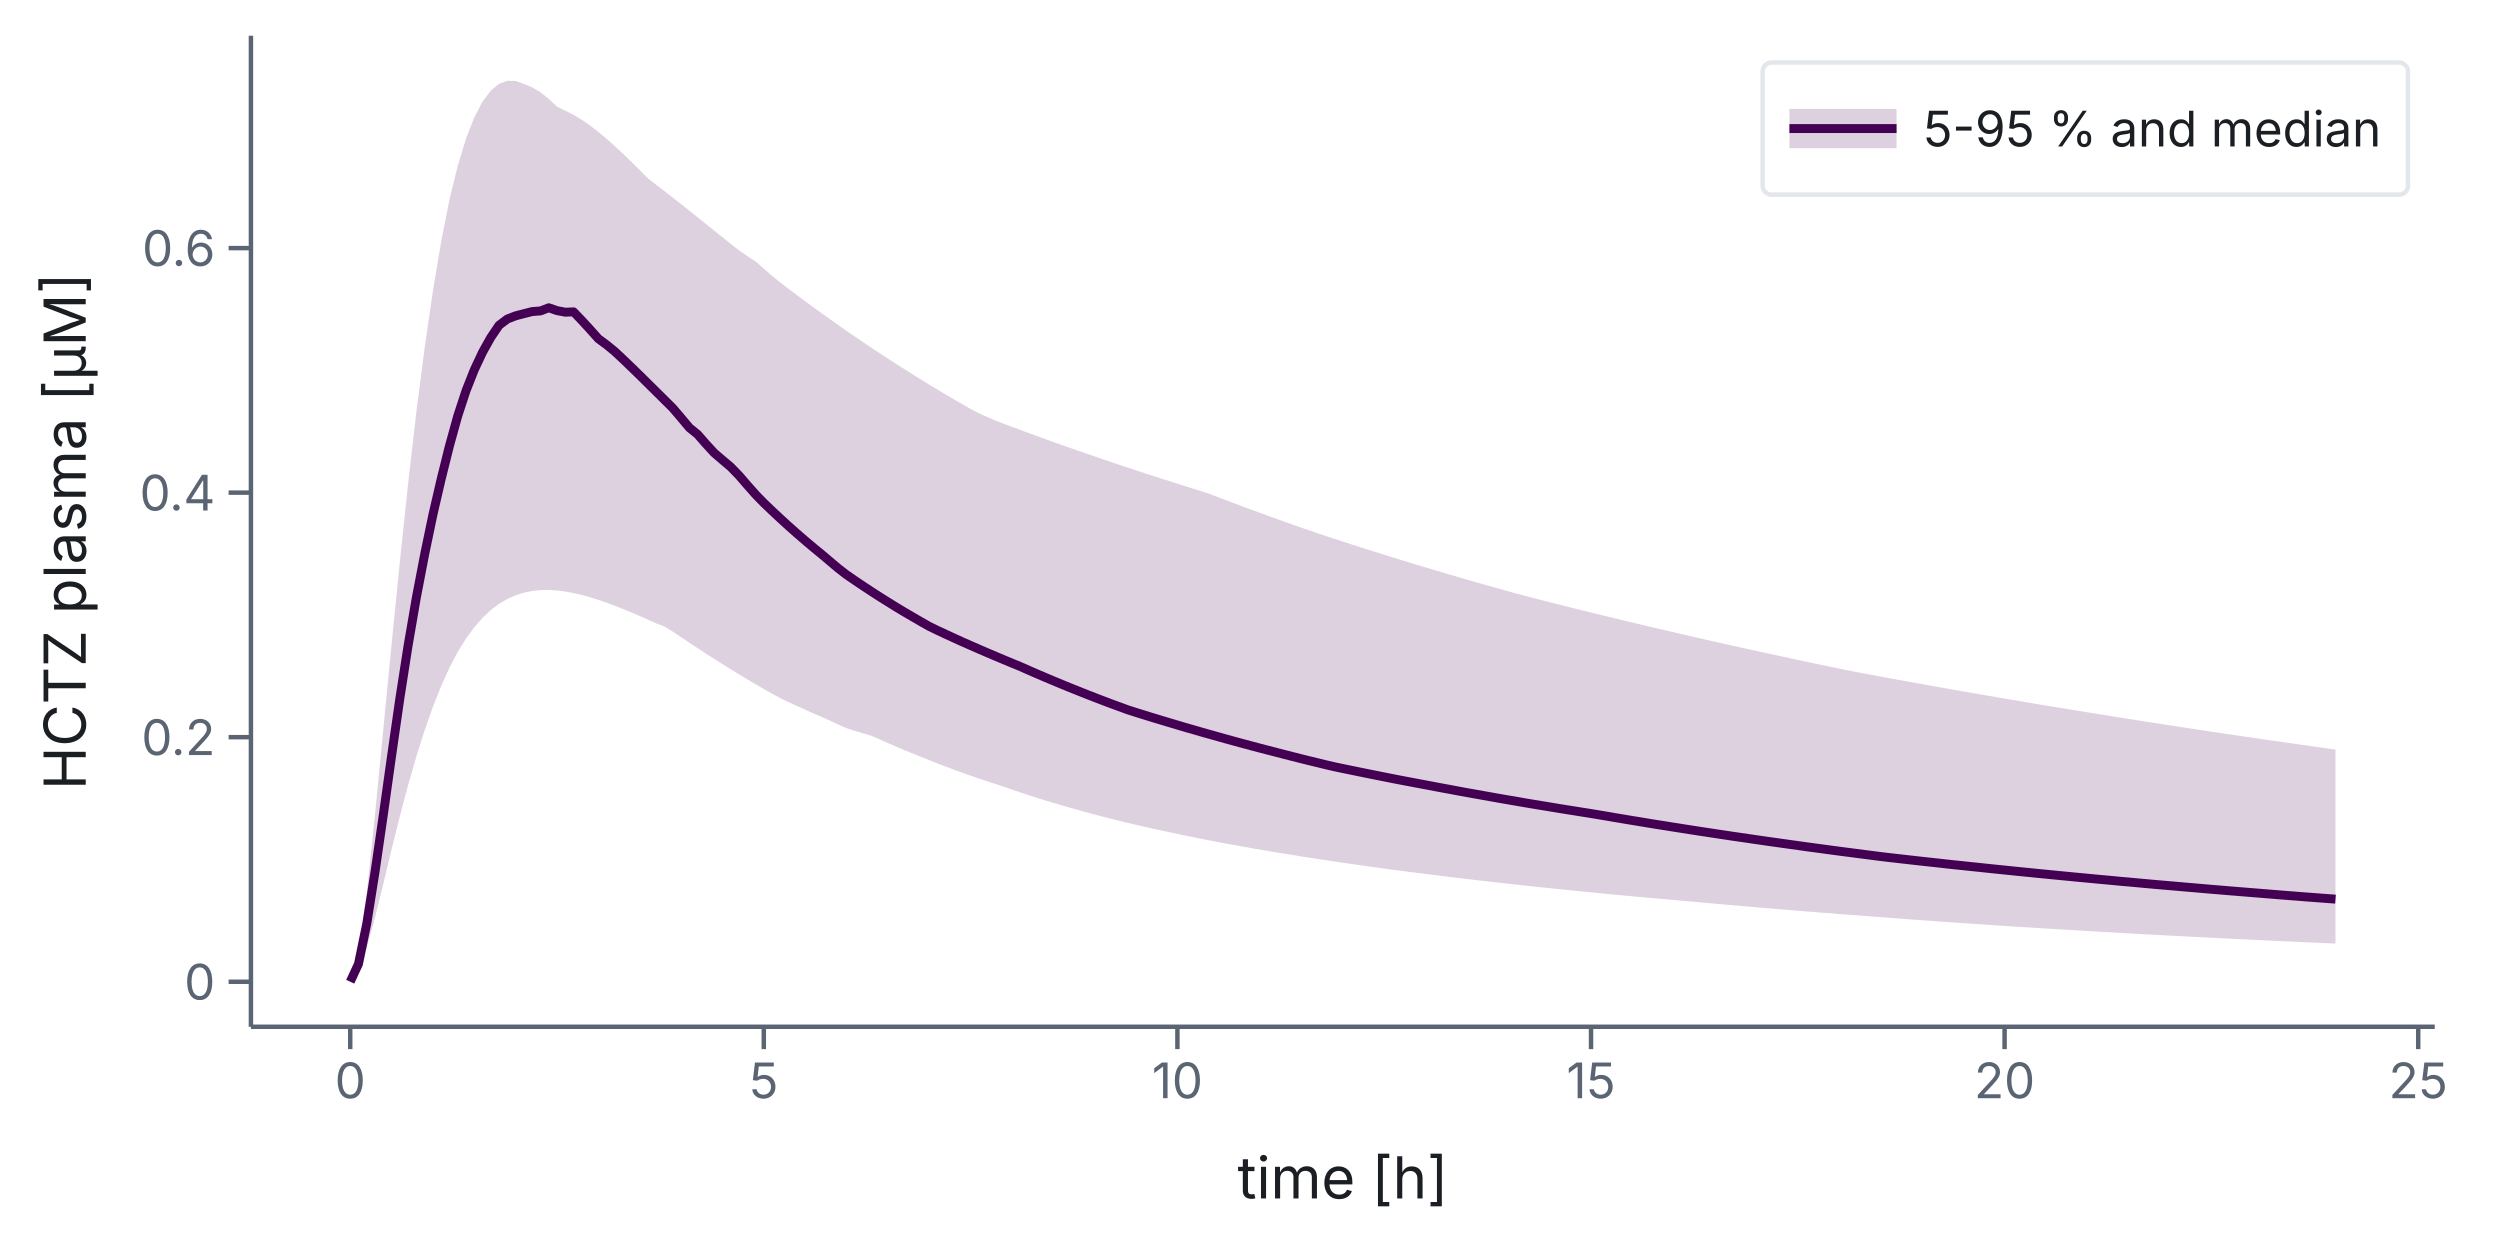
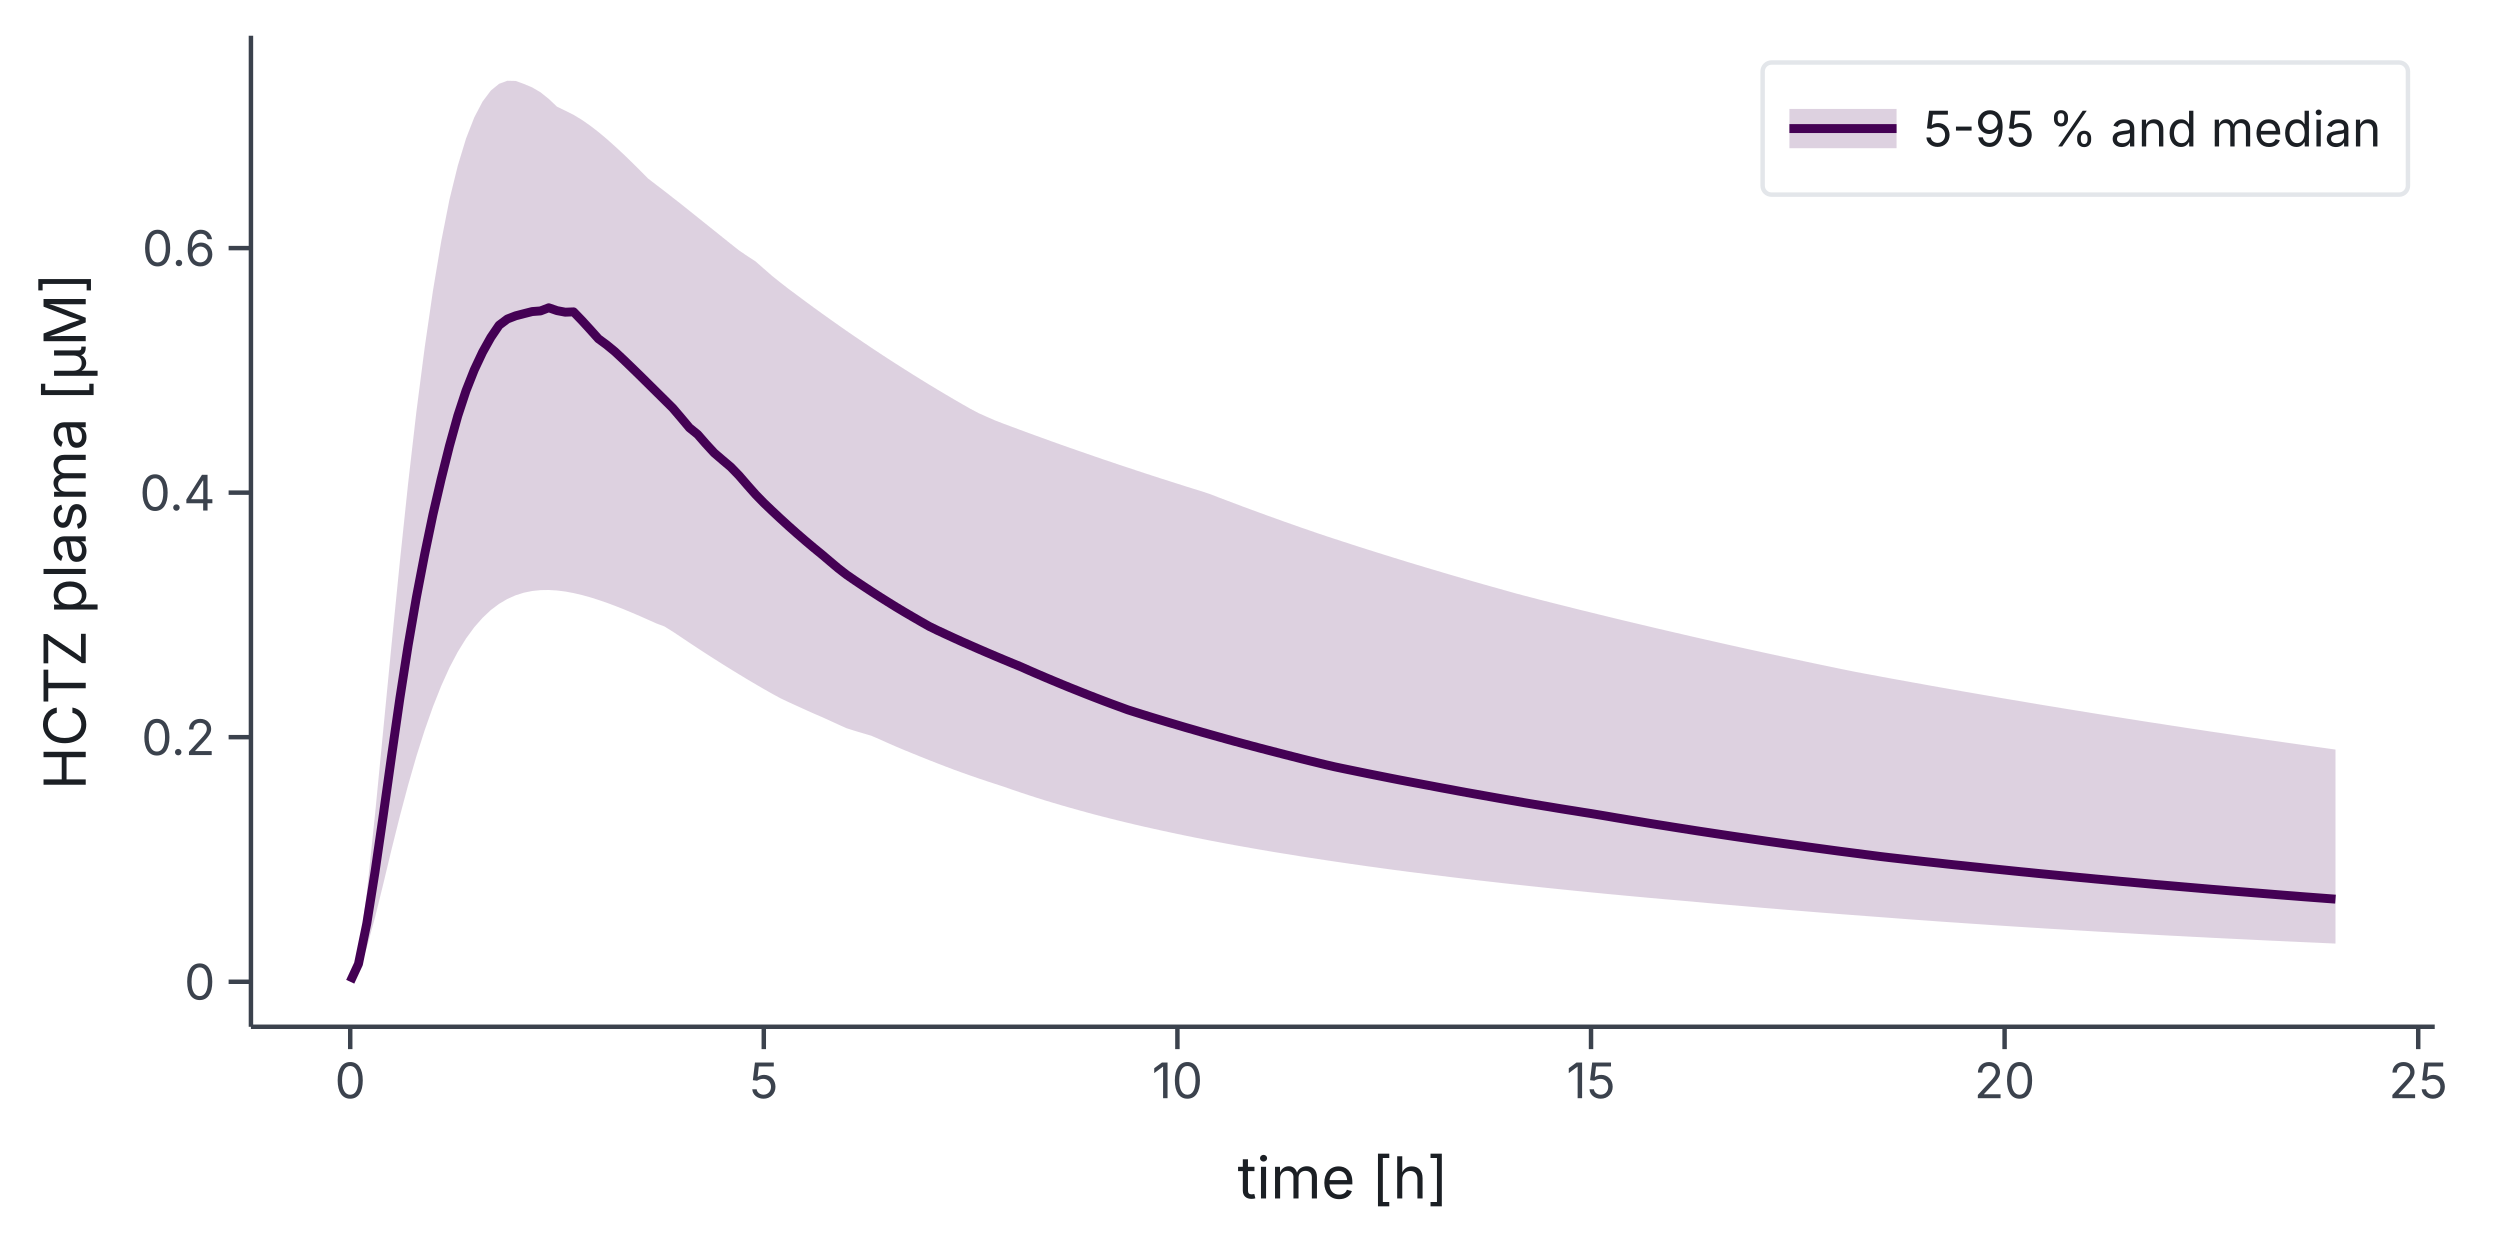
<svg xmlns="http://www.w3.org/2000/svg" width="560" height="280" viewBox="0 0 560 280" class="sbmlsim-figure" role="img" font-family="Inter, -apple-system, BlinkMacSystemFont, 'Segoe UI', Roboto, Helvetica, Arial, sans-serif">
  <defs>
-     <clipPath id="sbmlsim-088caa660d19-p0-clip-0">
+     <clipPath id="sbmlsim-619f50423499-p0-clip-0">
      <rect x="48.21" y="0" width="489.17" height="222" />
    </clipPath>
  </defs>
  <g class="charton-background">
    <rect x="0" y="0" width="560" height="280" fill="#ffffff" />
  </g>
  <svg class="sbmlsim-plot" data-plot="p0" x="8" y="8" width="544" height="264" overflow="visible">
-     <g class="charton-plot" clip-path="url(#sbmlsim-088caa660d19-p0-clip-0)">
+     <g class="charton-plot" clip-path="url(#sbmlsim-619f50423499-p0-clip-0)">
      <g class="sbmlsim-element sbmlsim-band" data-element="e0" data-legend="e0">
        <g class="charton-mark charton-mark-polygon">
          <path d="M70.45 211.91L72.3 205.83L74.16 191.99L76.01 174.41L77.86 155.38L79.71 136.36L81.57 117.8L83.42 100.27L85.27 84.23L87.13 69.84L88.98 57.13L90.83 46.07L92.68 36.69L94.54 29.13L96.39 23.03L98.24 18.29L100.1 14.74L101.95 12.28L103.8 10.77L105.65 10.09L107.51 10.13L109.36 10.8L111.21 11.58L113.07 12.67L114.92 14.15L116.77 15.9L118.62 16.79L120.48 17.72L122.33 18.84L124.18 20.13L126.04 21.56L127.89 23.11L129.74 24.76L131.6 26.48L133.45 28.27L135.3 30.1L137.15 31.97L139.01 33.41L140.86 34.82L142.71 36.27L144.57 37.72L146.42 39.2L148.27 40.68L150.12 42.17L151.98 43.65L153.83 45.14L155.68 46.62L157.54 48.09L159.39 49.35L161.24 50.55L163.09 52.18L164.95 53.8L166.8 55.28L168.65 56.72L170.51 58.1L172.36 59.48L174.21 60.84L176.07 62.18L177.92 63.5L179.77 64.81L181.62 66.11L183.48 67.38L185.33 68.64L187.18 69.89L189.04 71.12L190.89 72.33L192.74 73.52L194.59 74.7L196.45 75.87L198.3 77.02L200.15 78.16L202.01 79.28L203.86 80.38L205.71 81.47L207.56 82.54L209.42 83.6L211.27 84.57L213.12 85.4L214.98 86.21L216.83 86.92L218.68 87.61L220.54 88.3L222.39 88.99L224.24 89.66L226.09 90.33L227.95 91L229.8 91.66L231.65 92.31L233.51 92.96L235.36 93.6L237.21 94.24L239.06 94.88L240.92 95.5L242.77 96.13L244.62 96.74L246.48 97.36L248.33 97.97L250.18 98.57L252.03 99.17L253.89 99.76L255.74 100.35L257.59 100.94L259.45 101.52L261.3 102.09L263.15 102.71L265 103.43L266.86 104.13L268.71 104.83L270.56 105.53L272.42 106.21L274.27 106.89L276.12 107.57L277.98 108.23L279.83 108.9L281.68 109.55L283.53 110.2L285.39 110.84L287.24 111.48L289.09 112.1L290.95 112.71L292.8 113.31L294.65 113.91L296.5 114.51L298.36 115.1L300.21 115.68L302.06 116.26L303.92 116.84L305.77 117.41L307.62 117.98L309.47 118.54L311.33 119.1L313.18 119.65L315.03 120.2L316.89 120.75L318.74 121.29L320.59 121.83L322.45 122.36L324.3 122.89L326.15 123.41L328 123.93L329.86 124.45L331.71 124.97L333.56 125.46L335.42 125.94L337.27 126.42L339.12 126.89L340.97 127.36L342.83 127.82L344.68 128.29L346.53 128.75L348.39 129.2L350.24 129.66L352.09 130.11L353.94 130.56L355.8 131.01L357.65 131.45L359.5 131.89L361.36 132.33L363.21 132.77L365.06 133.2L366.92 133.63L368.77 134.06L370.62 134.49L372.47 134.91L374.33 135.34L376.18 135.75L378.03 136.17L379.89 136.59L381.74 137L383.59 137.41L385.44 137.81L387.3 138.22L389.15 138.62L391 139.02L392.86 139.42L394.71 139.81L396.56 140.21L398.41 140.6L400.27 140.99L402.12 141.37L403.97 141.76L405.83 142.14L407.68 142.51L409.53 142.86L411.38 143.2L413.24 143.55L415.09 143.89L416.94 144.23L418.8 144.56L420.65 144.9L422.5 145.23L424.36 145.57L426.21 145.9L428.06 146.22L429.91 146.55L431.77 146.88L433.62 147.2L435.47 147.52L437.33 147.84L439.18 148.16L441.03 148.48L442.88 148.79L444.74 149.1L446.59 149.42L448.44 149.73L450.3 150.04L452.15 150.34L454 150.65L455.85 150.95L457.71 151.25L459.56 151.55L461.41 151.85L463.27 152.15L465.12 152.45L466.97 152.74L468.83 153.04L470.68 153.33L472.53 153.62L474.38 153.91L476.24 154.19L478.09 154.48L479.94 154.76L481.8 155.05L483.65 155.33L485.5 155.61L487.35 155.89L489.21 156.16L491.06 156.44L492.91 156.71L494.77 156.99L496.62 157.26L498.47 157.53L500.32 157.8L502.18 158.06L504.03 158.33L505.88 158.59L507.74 158.86L509.59 159.12L511.44 159.38L513.29 159.64L515.15 159.9L515.15 203.36L513.29 203.28L511.44 203.19L509.59 203.11L507.74 203.03L505.88 202.94L504.03 202.86L502.18 202.77L500.32 202.69L498.47 202.6L496.62 202.51L494.77 202.42L492.91 202.33L491.06 202.24L489.21 202.15L487.35 202.06L485.5 201.96L483.65 201.87L481.8 201.77L479.94 201.67L478.09 201.58L476.24 201.48L474.38 201.38L472.53 201.28L470.68 201.18L468.83 201.07L466.97 200.97L465.12 200.86L463.27 200.76L461.41 200.65L459.56 200.54L457.71 200.43L455.85 200.32L454 200.21L452.15 200.1L450.3 199.99L448.44 199.87L446.59 199.76L444.74 199.64L442.88 199.52L441.03 199.4L439.18 199.28L437.33 199.16L435.47 199.03L433.62 198.91L431.77 198.78L429.91 198.65L428.06 198.53L426.21 198.4L424.36 198.26L422.5 198.13L420.65 198L418.8 197.86L416.94 197.72L415.09 197.58L413.24 197.44L411.38 197.3L409.53 197.16L407.68 197.02L405.83 196.88L403.97 196.74L402.12 196.59L400.27 196.45L398.41 196.3L396.56 196.15L394.71 196L392.86 195.85L391 195.7L389.15 195.54L387.3 195.39L385.44 195.23L383.59 195.07L381.74 194.91L379.89 194.75L378.03 194.59L376.18 194.43L374.33 194.26L372.47 194.09L370.62 193.92L368.77 193.76L366.92 193.6L365.06 193.44L363.21 193.27L361.36 193.11L359.5 192.94L357.65 192.77L355.8 192.6L353.94 192.42L352.09 192.25L350.24 192.07L348.39 191.89L346.53 191.7L344.68 191.52L342.83 191.33L340.97 191.14L339.12 190.95L337.27 190.76L335.42 190.56L333.56 190.36L331.71 190.16L329.86 189.96L328 189.75L326.15 189.54L324.3 189.33L322.45 189.12L320.59 188.9L318.74 188.68L316.89 188.46L315.03 188.23L313.18 188L311.33 187.77L309.47 187.53L307.62 187.3L305.77 187.05L303.92 186.81L302.06 186.56L300.21 186.3L298.36 186.05L296.5 185.78L294.65 185.52L292.8 185.25L290.95 184.98L289.09 184.7L287.24 184.42L285.39 184.14L283.53 183.85L281.68 183.55L279.83 183.25L277.98 182.95L276.12 182.64L274.27 182.32L272.42 182L270.56 181.67L268.71 181.34L266.86 181L265 180.65L263.15 180.3L261.3 179.94L259.45 179.57L257.59 179.19L255.74 178.81L253.89 178.41L252.03 178.01L250.18 177.6L248.33 177.19L246.48 176.76L244.62 176.32L242.77 175.87L240.92 175.41L239.06 174.94L237.21 174.46L235.36 173.96L233.51 173.45L231.65 172.93L229.8 172.4L227.95 171.85L226.09 171.29L224.24 170.71L222.39 170.11L220.54 169.5L218.68 168.87L216.83 168.22L214.98 167.62L213.12 167.01L211.27 166.39L209.42 165.75L207.56 165.09L205.71 164.42L203.86 163.72L202.01 163.01L200.15 162.28L198.3 161.54L196.45 160.79L194.59 160.03L192.74 159.25L190.89 158.44L189.04 157.61L187.18 156.81L185.33 156.26L183.48 155.71L181.62 155.12L179.77 154.29L177.92 153.44L176.07 152.6L174.21 151.8L172.36 150.97L170.51 150.13L168.65 149.28L166.8 148.4L164.95 147.39L163.09 146.34L161.24 145.26L159.39 144.17L157.54 143.05L155.68 141.91L153.83 140.76L151.98 139.59L150.12 138.4L148.27 137.19L146.42 135.97L144.57 134.73L142.71 133.49L140.86 132.34L139.01 131.64L137.15 130.81L135.3 129.99L133.45 129.2L131.6 128.43L129.74 127.7L127.89 127.01L126.04 126.38L124.18 125.79L122.33 125.28L120.48 124.85L118.62 124.5L116.77 124.27L114.92 124.16L113.07 124.19L111.21 124.38L109.36 124.76L107.51 125.34L105.65 126.17L103.8 127.26L101.95 128.65L100.1 130.39L98.24 132.5L96.39 135.03L94.54 138.02L92.68 141.55L90.83 145.65L88.98 150.31L87.13 155.56L85.27 161.42L83.42 167.85L81.57 174.81L79.71 182.26L77.86 189.98L76.01 197.49L74.16 204.3L72.3 209.59L70.45 211.91Z" fill="#440154" opacity="0.18" />
        </g>
        <g class="charton-mark charton-mark-path">
          <path d="M70.45 211.91L72.3 207.91L74.16 198.88L76.01 187.27L77.86 174.53L79.71 161.35L81.57 148.42L83.42 136.57L85.27 125.82L87.13 116.13L88.98 107.25L90.83 99.27L92.68 91.86L94.54 85.15L96.39 79.52L98.24 74.84L100.1 70.88L101.95 67.57L103.8 64.85L105.65 63.46L107.51 62.74L109.36 62.26L111.21 61.79L113.07 61.65L114.92 60.94L116.77 61.58L118.62 61.93L120.48 61.86L122.33 63.78L124.18 65.8L126.04 67.88L127.89 69.24L129.74 70.76L131.6 72.5L133.45 74.28L135.3 76.08L137.15 77.91L139.01 79.75L140.86 81.58L142.71 83.42L144.57 85.6L146.42 87.81L148.27 89.31L150.12 91.43L151.98 93.45L153.83 95.04L155.68 96.6L157.54 98.52L159.39 100.66L161.24 102.75L163.09 104.65L164.95 106.43L166.8 108.16L168.65 109.85L170.51 111.5L172.36 113.1L174.21 114.66L176.07 116.18L177.92 117.75L179.77 119.31L181.62 120.74L183.48 122.02L185.33 123.26L187.18 124.48L189.04 125.68L190.89 126.84L192.74 127.99L194.59 129.1L196.45 130.19L198.3 131.26L200.15 132.31L202.01 133.22L203.86 134.08L205.71 134.93L207.56 135.77L209.42 136.59L211.27 137.4L213.12 138.2L214.98 138.99L216.83 139.77L218.68 140.54L220.54 141.3L222.39 142.12L224.24 142.93L226.09 143.72L227.95 144.5L229.8 145.27L231.65 146.03L233.51 146.77L235.36 147.51L237.21 148.23L239.06 148.94L240.92 149.64L242.77 150.32L244.62 151L246.48 151.59L248.33 152.17L250.18 152.74L252.03 153.3L253.89 153.86L255.74 154.41L257.59 154.96L259.45 155.49L261.3 156.03L263.15 156.55L265 157.07L266.86 157.59L268.71 158.1L270.56 158.6L272.42 159.1L274.27 159.59L276.12 160.07L277.98 160.55L279.83 161.03L281.68 161.5L283.53 161.97L285.39 162.43L287.24 162.88L289.09 163.33L290.95 163.76L292.8 164.15L294.65 164.53L296.5 164.91L298.36 165.29L300.21 165.66L302.06 166.03L303.92 166.4L305.77 166.76L307.62 167.11L309.47 167.46L311.33 167.81L313.18 168.16L315.03 168.51L316.89 168.85L318.74 169.2L320.59 169.54L322.45 169.87L324.3 170.2L326.15 170.53L328 170.86L329.86 171.18L331.71 171.5L333.56 171.82L335.42 172.13L337.27 172.44L339.12 172.74L340.97 173.05L342.83 173.35L344.68 173.64L346.53 173.94L348.39 174.23L350.24 174.54L352.09 174.85L353.94 175.17L355.8 175.48L357.65 175.79L359.5 176.09L361.36 176.4L363.21 176.7L365.06 176.99L366.92 177.29L368.77 177.58L370.62 177.87L372.47 178.16L374.33 178.44L376.18 178.72L378.03 179L379.89 179.28L381.74 179.55L383.59 179.82L385.44 180.09L387.3 180.36L389.15 180.62L391 180.88L392.86 181.14L394.71 181.4L396.56 181.66L398.41 181.91L400.27 182.16L402.12 182.41L403.97 182.66L405.83 182.9L407.68 183.14L409.53 183.38L411.38 183.62L413.24 183.86L415.09 184.08L416.94 184.29L418.8 184.5L420.65 184.71L422.5 184.92L424.36 185.12L426.21 185.32L428.06 185.53L429.91 185.73L431.77 185.92L433.62 186.12L435.47 186.31L437.33 186.51L439.18 186.7L441.03 186.89L442.88 187.08L444.74 187.27L446.59 187.45L448.44 187.64L450.3 187.82L452.15 188L454 188.18L455.85 188.36L457.71 188.54L459.56 188.71L461.41 188.89L463.27 189.06L465.12 189.23L466.97 189.41L468.83 189.57L470.68 189.74L472.53 189.91L474.38 190.08L476.24 190.24L478.09 190.4L479.94 190.56L481.8 190.72L483.65 190.88L485.5 191.04L487.35 191.2L489.21 191.35L491.06 191.51L492.91 191.66L494.77 191.81L496.62 191.96L498.47 192.11L500.32 192.26L502.18 192.41L504.03 192.56L505.88 192.7L507.74 192.85L509.59 192.99L511.44 193.13L513.29 193.27L515.15 193.41" fill="none" stroke="#440154" stroke-width="2" stroke-linejoin="round" />
        </g>
      </g>
    </g>
    <g class="charton-axis charton-axis-x" data-axis="x">
      <g class="charton-axis-line">
-         <path d="M48.21 222L537.38 222" fill="none" stroke="#5b6472" stroke-width="1" stroke-linejoin="round" />
+         <path d="M48.21 222L537.38 222" fill="none" stroke="#3b424d" stroke-width="1" stroke-linejoin="round" />
      </g>
      <g class="charton-tick">
-         <path d="M70.45 222L70.45 227" fill="none" stroke="#5b6472" stroke-width="1" stroke-linejoin="round" />
-         <path d="M163.09 222L163.09 227" fill="none" stroke="#5b6472" stroke-width="1" stroke-linejoin="round" />
-         <path d="M255.74 222L255.74 227" fill="none" stroke="#5b6472" stroke-width="1" stroke-linejoin="round" />
-         <path d="M348.39 222L348.39 227" fill="none" stroke="#5b6472" stroke-width="1" stroke-linejoin="round" />
-         <path d="M441.03 222L441.03 227" fill="none" stroke="#5b6472" stroke-width="1" stroke-linejoin="round" />
-         <path d="M533.68 222L533.68 227" fill="none" stroke="#5b6472" stroke-width="1" stroke-linejoin="round" />
+         <path d="M70.45 222L70.45 227" fill="none" stroke="#3b424d" stroke-width="1" stroke-linejoin="round" />
+         <path d="M163.09 222L163.09 227" fill="none" stroke="#3b424d" stroke-width="1" stroke-linejoin="round" />
+         <path d="M255.74 222L255.74 227" fill="none" stroke="#3b424d" stroke-width="1" stroke-linejoin="round" />
+         <path d="M348.39 222L348.39 227" fill="none" stroke="#3b424d" stroke-width="1" stroke-linejoin="round" />
+         <path d="M441.03 222L441.03 227" fill="none" stroke="#3b424d" stroke-width="1" stroke-linejoin="round" />
+         <path d="M533.68 222L533.68 227" fill="none" stroke="#3b424d" stroke-width="1" stroke-linejoin="round" />
      </g>
      <g class="charton-tick-label">
-         <text x="70.45" y="230" font-size="11" fill="#5b6472" text-anchor="middle" dominant-baseline="hanging">0</text>
-         <text x="163.09" y="230" font-size="11" fill="#5b6472" text-anchor="middle" dominant-baseline="hanging">5</text>
-         <text x="255.74" y="230" font-size="11" fill="#5b6472" text-anchor="middle" dominant-baseline="hanging">10</text>
-         <text x="348.39" y="230" font-size="11" fill="#5b6472" text-anchor="middle" dominant-baseline="hanging">15</text>
-         <text x="441.03" y="230" font-size="11" fill="#5b6472" text-anchor="middle" dominant-baseline="hanging">20</text>
-         <text x="533.68" y="230" font-size="11" fill="#5b6472" text-anchor="middle" dominant-baseline="hanging">25</text>
+         <text x="70.45" y="230" font-size="11" fill="#3b424d" text-anchor="middle" dominant-baseline="hanging">0</text>
+         <text x="163.09" y="230" font-size="11" fill="#3b424d" text-anchor="middle" dominant-baseline="hanging">5</text>
+         <text x="255.74" y="230" font-size="11" fill="#3b424d" text-anchor="middle" dominant-baseline="hanging">10</text>
+         <text x="348.39" y="230" font-size="11" fill="#3b424d" text-anchor="middle" dominant-baseline="hanging">15</text>
+         <text x="441.03" y="230" font-size="11" fill="#3b424d" text-anchor="middle" dominant-baseline="hanging">20</text>
+         <text x="533.68" y="230" font-size="11" fill="#3b424d" text-anchor="middle" dominant-baseline="hanging">25</text>
      </g>
      <g class="charton-axis-title">
        <text x="292.8" y="251" font-size="13" fill="#1b1f24" text-anchor="middle" dominant-baseline="hanging">time [h]</text>
      </g>
    </g>
    <g class="charton-axis charton-axis-y" data-axis="y">
      <g class="charton-axis-line">
-         <path d="M48.21 0L48.21 222" fill="none" stroke="#5b6472" stroke-width="1" stroke-linejoin="round" />
+         <path d="M48.21 0L48.21 222" fill="none" stroke="#3b424d" stroke-width="1" stroke-linejoin="round" />
      </g>
      <g class="charton-tick">
-         <path d="M48.21 211.91L43.21 211.91" fill="none" stroke="#5b6472" stroke-width="1" stroke-linejoin="round" />
-         <path d="M48.21 157.13L43.21 157.13" fill="none" stroke="#5b6472" stroke-width="1" stroke-linejoin="round" />
-         <path d="M48.21 102.35L43.21 102.35" fill="none" stroke="#5b6472" stroke-width="1" stroke-linejoin="round" />
-         <path d="M48.21 47.57L43.21 47.57" fill="none" stroke="#5b6472" stroke-width="1" stroke-linejoin="round" />
+         <path d="M48.21 211.91L43.21 211.91" fill="none" stroke="#3b424d" stroke-width="1" stroke-linejoin="round" />
+         <path d="M48.21 157.13L43.21 157.13" fill="none" stroke="#3b424d" stroke-width="1" stroke-linejoin="round" />
+         <path d="M48.21 102.35L43.21 102.35" fill="none" stroke="#3b424d" stroke-width="1" stroke-linejoin="round" />
+         <path d="M48.21 47.57L43.21 47.57" fill="none" stroke="#3b424d" stroke-width="1" stroke-linejoin="round" />
      </g>
      <g class="charton-tick-label">
-         <text x="40.21" y="211.91" font-size="11" fill="#5b6472" text-anchor="end" dominant-baseline="central">0</text>
-         <text x="40.21" y="157.13" font-size="11" fill="#5b6472" text-anchor="end" dominant-baseline="central">0.2</text>
-         <text x="40.21" y="102.35" font-size="11" fill="#5b6472" text-anchor="end" dominant-baseline="central">0.4</text>
-         <text x="40.21" y="47.57" font-size="11" fill="#5b6472" text-anchor="end" dominant-baseline="central">0.6</text>
+         <text x="40.21" y="211.91" font-size="11" fill="#3b424d" text-anchor="end" dominant-baseline="central">0</text>
+         <text x="40.21" y="157.13" font-size="11" fill="#3b424d" text-anchor="end" dominant-baseline="central">0.2</text>
+         <text x="40.21" y="102.35" font-size="11" fill="#3b424d" text-anchor="end" dominant-baseline="central">0.4</text>
+         <text x="40.21" y="47.57" font-size="11" fill="#3b424d" text-anchor="end" dominant-baseline="central">0.6</text>
      </g>
      <g class="charton-axis-title">
        <text x="6.5" y="111" font-size="13" fill="#1b1f24" text-anchor="middle" dominant-baseline="middle" transform="rotate(-90 6.5 111)">HCTZ plasma [μM]</text>
      </g>
    </g>
  </svg>
  <g class="sbmlsim-legend" data-plot="p0">
    <rect class="sbmlsim-legend-frame" x="394.83" y="14" width="144.55" height="29.6" rx="2" fill="#ffffff" fill-opacity="0.85" stroke="#e3e6ea" stroke-width="1" />
    <g class="sbmlsim-legend-entry" data-legend="e0">
      <g class="sbmlsim-legend-swatch" transform="translate(400.83 28.8)">
        <rect x="0" y="-4.4" width="24" height="8.8" fill="#440154" fill-opacity="0.18" />
        <path d="M0 0L24 0" fill="none" stroke="#440154" stroke-width="2" />
      </g>
      <text class="sbmlsim-legend-label" x="430.83" y="28.8" font-size="11" fill="#1b1f24" dominant-baseline="central">5-95 % and median</text>
    </g>
  </g>
</svg>
